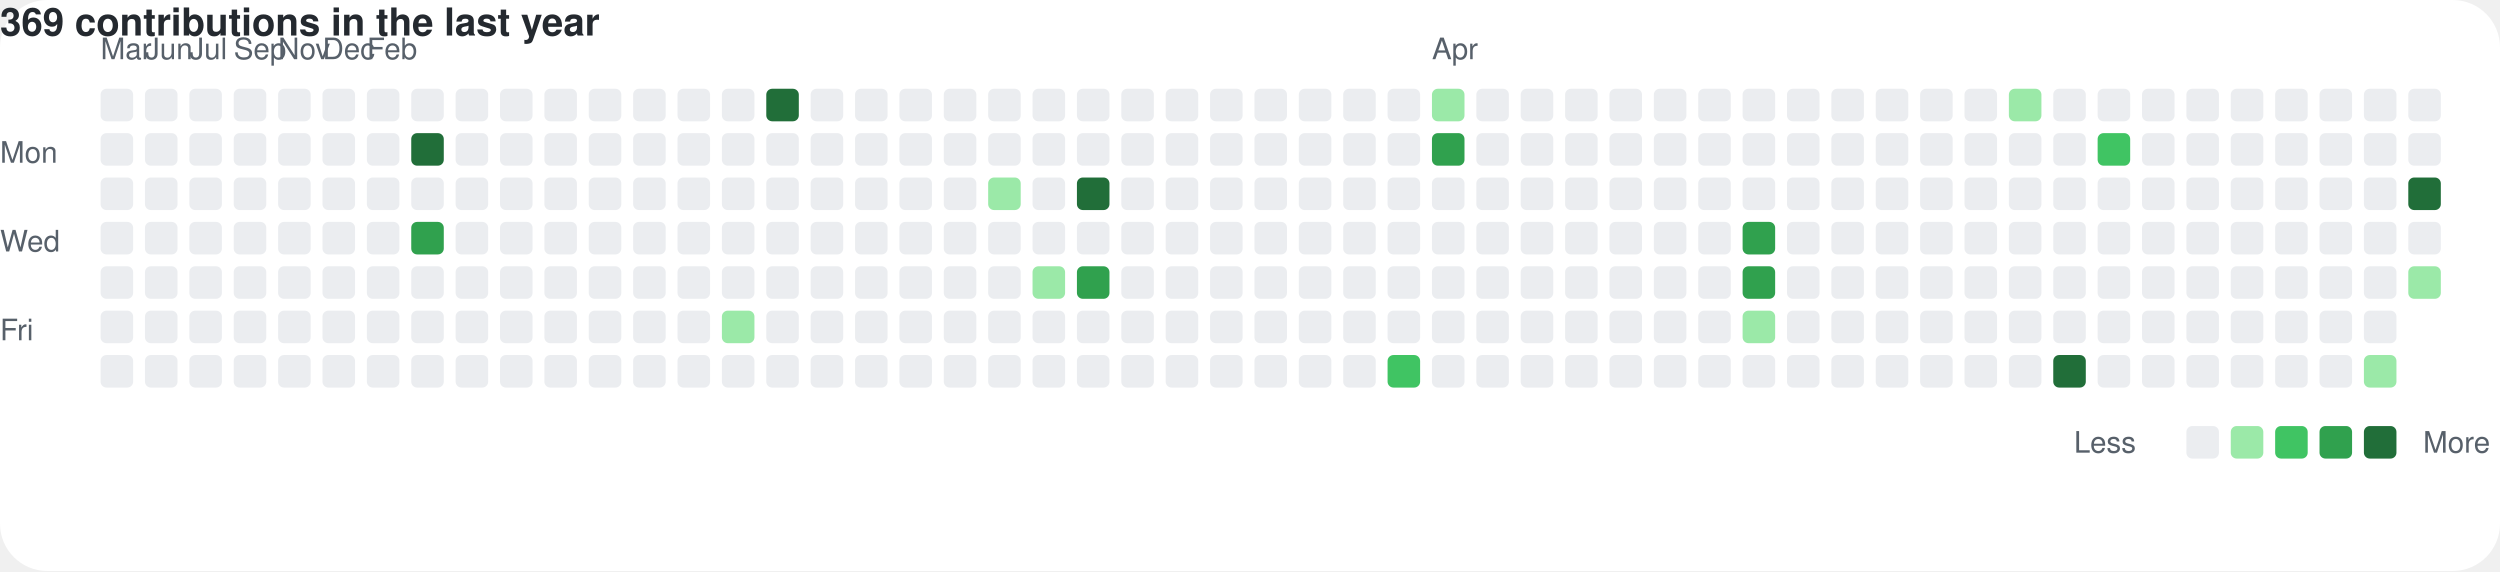
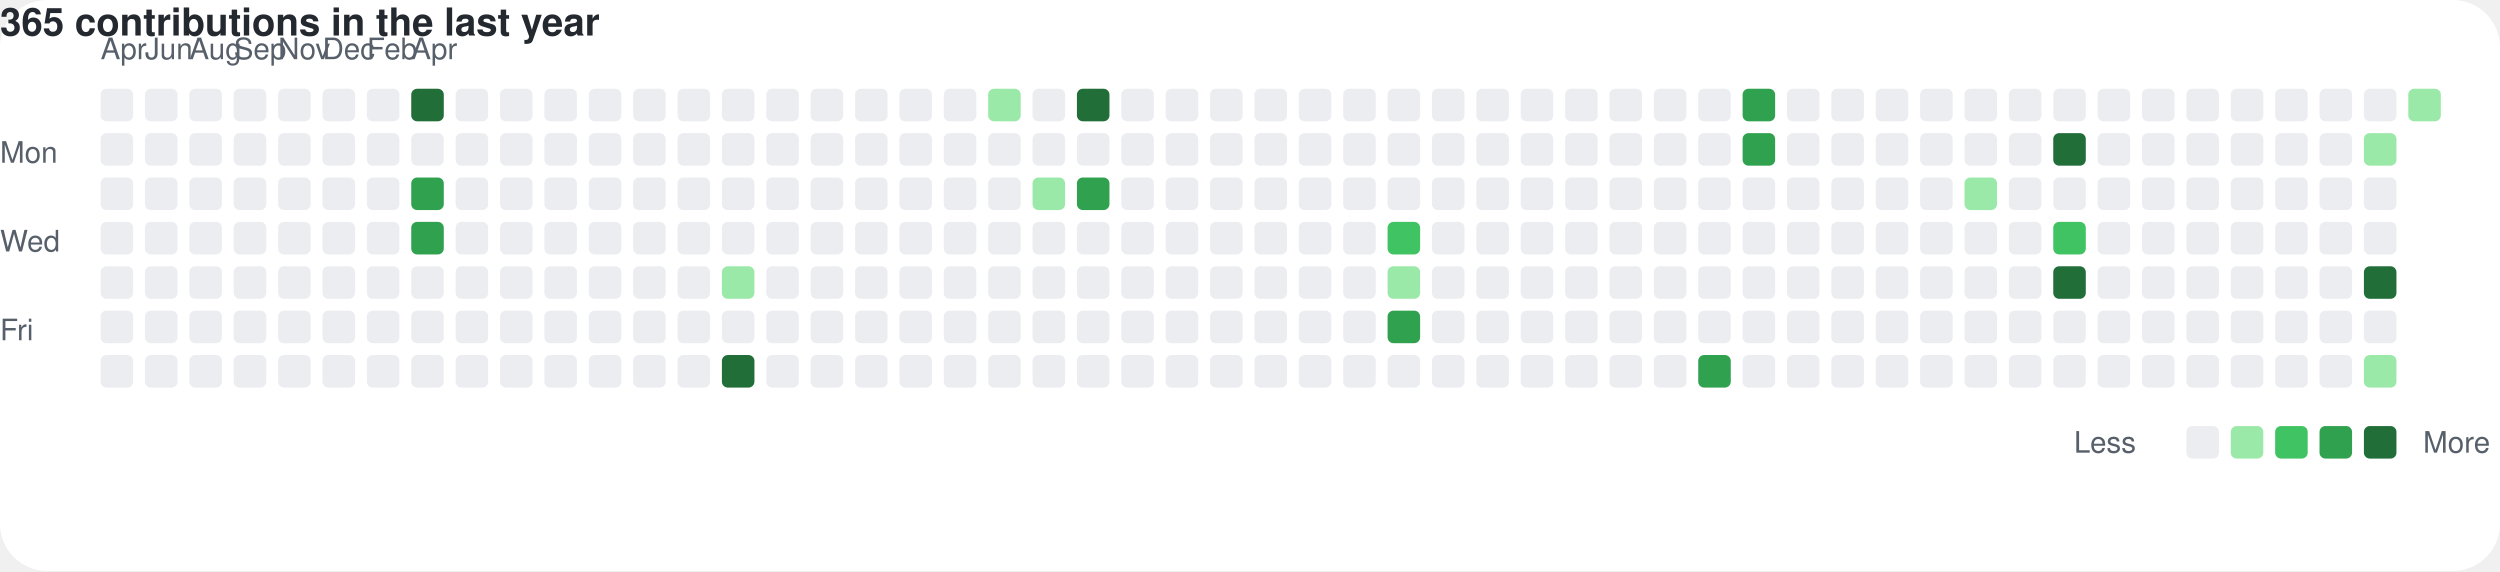
<svg xmlns="http://www.w3.org/2000/svg" width="845" height="193" viewBox="0 0 845 193" role="img" aria-label="TobeMagic GitHub contributions heatmap">
  <rect width="845" height="193" rx="16" fill="#ffffff" />
-   <text x="0" y="12" fill="#24292f" font-size="13" font-weight="600" font-family="system-ui, -apple-system, BlinkMacSystemFont, Segoe UI, Helvetica, Arial, sans-serif">369 contributions in the last year</text>
-   <text x="34" y="20" fill="#57606a" font-size="10" font-family="system-ui, -apple-system, BlinkMacSystemFont, Segoe UI, Helvetica, Arial, sans-serif">Mar</text>
+   <text x="0" y="12" fill="#24292f" font-size="13" font-weight="600" font-family="system-ui, -apple-system, BlinkMacSystemFont, Segoe UI, Helvetica, Arial, sans-serif">365 contributions in the last year</text>
+   <text x="34" y="20" fill="#57606a" font-size="10" font-family="system-ui, -apple-system, BlinkMacSystemFont, Segoe UI, Helvetica, Arial, sans-serif">Apr</text>
  <text x="49" y="20" fill="#57606a" font-size="10" font-family="system-ui, -apple-system, BlinkMacSystemFont, Segoe UI, Helvetica, Arial, sans-serif">Jun</text>
-   <text x="64" y="20" fill="#57606a" font-size="10" font-family="system-ui, -apple-system, BlinkMacSystemFont, Segoe UI, Helvetica, Arial, sans-serif">Jul</text>
+   <text x="64" y="20" fill="#57606a" font-size="10" font-family="system-ui, -apple-system, BlinkMacSystemFont, Segoe UI, Helvetica, Arial, sans-serif">Aug</text>
  <text x="79" y="20" fill="#57606a" font-size="10" font-family="system-ui, -apple-system, BlinkMacSystemFont, Segoe UI, Helvetica, Arial, sans-serif">Sep</text>
  <text x="94" y="20" fill="#57606a" font-size="10" font-family="system-ui, -apple-system, BlinkMacSystemFont, Segoe UI, Helvetica, Arial, sans-serif">Nov</text>
  <text x="109" y="20" fill="#57606a" font-size="10" font-family="system-ui, -apple-system, BlinkMacSystemFont, Segoe UI, Helvetica, Arial, sans-serif">Dec</text>
  <text x="124" y="20" fill="#57606a" font-size="10" font-family="system-ui, -apple-system, BlinkMacSystemFont, Segoe UI, Helvetica, Arial, sans-serif">Feb</text>
-   <text x="484" y="20" fill="#57606a" font-size="10" font-family="system-ui, -apple-system, BlinkMacSystemFont, Segoe UI, Helvetica, Arial, sans-serif">Apr</text>
+   <text x="139" y="20" fill="#57606a" font-size="10" font-family="system-ui, -apple-system, BlinkMacSystemFont, Segoe UI, Helvetica, Arial, sans-serif">Apr</text>
  <text x="0" y="55" fill="#57606a" font-size="10" font-family="system-ui, -apple-system, BlinkMacSystemFont, Segoe UI, Helvetica, Arial, sans-serif">Mon</text>
  <text x="0" y="85" fill="#57606a" font-size="10" font-family="system-ui, -apple-system, BlinkMacSystemFont, Segoe UI, Helvetica, Arial, sans-serif">Wed</text>
  <text x="0" y="115" fill="#57606a" font-size="10" font-family="system-ui, -apple-system, BlinkMacSystemFont, Segoe UI, Helvetica, Arial, sans-serif">Fri</text>
  <rect x="34" y="30" width="11" height="11" rx="2" fill="#ebedf0">
  </rect>
  <rect x="34" y="45" width="11" height="11" rx="2" fill="#ebedf0">
  </rect>
  <rect x="34" y="60" width="11" height="11" rx="2" fill="#ebedf0">
  </rect>
  <rect x="34" y="75" width="11" height="11" rx="2" fill="#ebedf0">
  </rect>
  <rect x="34" y="90" width="11" height="11" rx="2" fill="#ebedf0">
  </rect>
  <rect x="34" y="105" width="11" height="11" rx="2" fill="#ebedf0">
  </rect>
  <rect x="34" y="120" width="11" height="11" rx="2" fill="#ebedf0">
  </rect>
  <rect x="49" y="30" width="11" height="11" rx="2" fill="#ebedf0">
  </rect>
  <rect x="49" y="45" width="11" height="11" rx="2" fill="#ebedf0">
  </rect>
  <rect x="49" y="60" width="11" height="11" rx="2" fill="#ebedf0">
  </rect>
  <rect x="49" y="75" width="11" height="11" rx="2" fill="#ebedf0">
  </rect>
  <rect x="49" y="90" width="11" height="11" rx="2" fill="#ebedf0">
  </rect>
  <rect x="49" y="105" width="11" height="11" rx="2" fill="#ebedf0">
  </rect>
  <rect x="49" y="120" width="11" height="11" rx="2" fill="#ebedf0">
  </rect>
  <rect x="64" y="30" width="11" height="11" rx="2" fill="#ebedf0">
  </rect>
  <rect x="64" y="45" width="11" height="11" rx="2" fill="#ebedf0">
  </rect>
  <rect x="64" y="60" width="11" height="11" rx="2" fill="#ebedf0">
  </rect>
  <rect x="64" y="75" width="11" height="11" rx="2" fill="#ebedf0">
  </rect>
  <rect x="64" y="90" width="11" height="11" rx="2" fill="#ebedf0">
  </rect>
  <rect x="64" y="105" width="11" height="11" rx="2" fill="#ebedf0">
  </rect>
  <rect x="64" y="120" width="11" height="11" rx="2" fill="#ebedf0">
  </rect>
  <rect x="79" y="30" width="11" height="11" rx="2" fill="#ebedf0">
  </rect>
  <rect x="79" y="45" width="11" height="11" rx="2" fill="#ebedf0">
  </rect>
  <rect x="79" y="60" width="11" height="11" rx="2" fill="#ebedf0">
  </rect>
  <rect x="79" y="75" width="11" height="11" rx="2" fill="#ebedf0">
  </rect>
  <rect x="79" y="90" width="11" height="11" rx="2" fill="#ebedf0">
  </rect>
  <rect x="79" y="105" width="11" height="11" rx="2" fill="#ebedf0">
  </rect>
  <rect x="79" y="120" width="11" height="11" rx="2" fill="#ebedf0">
  </rect>
  <rect x="94" y="30" width="11" height="11" rx="2" fill="#ebedf0">
  </rect>
  <rect x="94" y="45" width="11" height="11" rx="2" fill="#ebedf0">
  </rect>
  <rect x="94" y="60" width="11" height="11" rx="2" fill="#ebedf0">
  </rect>
  <rect x="94" y="75" width="11" height="11" rx="2" fill="#ebedf0">
  </rect>
  <rect x="94" y="90" width="11" height="11" rx="2" fill="#ebedf0">
  </rect>
  <rect x="94" y="105" width="11" height="11" rx="2" fill="#ebedf0">
  </rect>
  <rect x="94" y="120" width="11" height="11" rx="2" fill="#ebedf0">
  </rect>
  <rect x="109" y="30" width="11" height="11" rx="2" fill="#ebedf0">
  </rect>
  <rect x="109" y="45" width="11" height="11" rx="2" fill="#ebedf0">
  </rect>
  <rect x="109" y="60" width="11" height="11" rx="2" fill="#ebedf0">
  </rect>
  <rect x="109" y="75" width="11" height="11" rx="2" fill="#ebedf0">
  </rect>
  <rect x="109" y="90" width="11" height="11" rx="2" fill="#ebedf0">
  </rect>
  <rect x="109" y="105" width="11" height="11" rx="2" fill="#ebedf0">
  </rect>
  <rect x="109" y="120" width="11" height="11" rx="2" fill="#ebedf0">
  </rect>
  <rect x="124" y="30" width="11" height="11" rx="2" fill="#ebedf0">
  </rect>
  <rect x="124" y="45" width="11" height="11" rx="2" fill="#ebedf0">
  </rect>
  <rect x="124" y="60" width="11" height="11" rx="2" fill="#ebedf0">
  </rect>
  <rect x="124" y="75" width="11" height="11" rx="2" fill="#ebedf0">
  </rect>
  <rect x="124" y="90" width="11" height="11" rx="2" fill="#ebedf0">
  </rect>
  <rect x="124" y="105" width="11" height="11" rx="2" fill="#ebedf0">
  </rect>
  <rect x="124" y="120" width="11" height="11" rx="2" fill="#ebedf0">
  </rect>
-   <rect x="139" y="30" width="11" height="11" rx="2" fill="#ebedf0">
-   </rect>
-   <rect x="139" y="45" width="11" height="11" rx="2" fill="#216e39">
-   </rect>
-   <rect x="139" y="60" width="11" height="11" rx="2" fill="#ebedf0">
+   <rect x="139" y="30" width="11" height="11" rx="2" fill="#216e39">
+   </rect>
+   <rect x="139" y="45" width="11" height="11" rx="2" fill="#ebedf0">
+   </rect>
+   <rect x="139" y="60" width="11" height="11" rx="2" fill="#30a14e">
  </rect>
  <rect x="139" y="75" width="11" height="11" rx="2" fill="#30a14e">
  </rect>
  <rect x="139" y="90" width="11" height="11" rx="2" fill="#ebedf0">
  </rect>
  <rect x="139" y="105" width="11" height="11" rx="2" fill="#ebedf0">
  </rect>
  <rect x="139" y="120" width="11" height="11" rx="2" fill="#ebedf0">
  </rect>
  <rect x="154" y="30" width="11" height="11" rx="2" fill="#ebedf0">
  </rect>
  <rect x="154" y="45" width="11" height="11" rx="2" fill="#ebedf0">
  </rect>
  <rect x="154" y="60" width="11" height="11" rx="2" fill="#ebedf0">
  </rect>
  <rect x="154" y="75" width="11" height="11" rx="2" fill="#ebedf0">
  </rect>
  <rect x="154" y="90" width="11" height="11" rx="2" fill="#ebedf0">
  </rect>
  <rect x="154" y="105" width="11" height="11" rx="2" fill="#ebedf0">
  </rect>
  <rect x="154" y="120" width="11" height="11" rx="2" fill="#ebedf0">
  </rect>
  <rect x="169" y="30" width="11" height="11" rx="2" fill="#ebedf0">
  </rect>
  <rect x="169" y="45" width="11" height="11" rx="2" fill="#ebedf0">
  </rect>
  <rect x="169" y="60" width="11" height="11" rx="2" fill="#ebedf0">
  </rect>
  <rect x="169" y="75" width="11" height="11" rx="2" fill="#ebedf0">
  </rect>
  <rect x="169" y="90" width="11" height="11" rx="2" fill="#ebedf0">
  </rect>
  <rect x="169" y="105" width="11" height="11" rx="2" fill="#ebedf0">
  </rect>
  <rect x="169" y="120" width="11" height="11" rx="2" fill="#ebedf0">
  </rect>
  <rect x="184" y="30" width="11" height="11" rx="2" fill="#ebedf0">
  </rect>
  <rect x="184" y="45" width="11" height="11" rx="2" fill="#ebedf0">
  </rect>
  <rect x="184" y="60" width="11" height="11" rx="2" fill="#ebedf0">
  </rect>
  <rect x="184" y="75" width="11" height="11" rx="2" fill="#ebedf0">
  </rect>
  <rect x="184" y="90" width="11" height="11" rx="2" fill="#ebedf0">
  </rect>
  <rect x="184" y="105" width="11" height="11" rx="2" fill="#ebedf0">
  </rect>
  <rect x="184" y="120" width="11" height="11" rx="2" fill="#ebedf0">
  </rect>
  <rect x="199" y="30" width="11" height="11" rx="2" fill="#ebedf0">
  </rect>
  <rect x="199" y="45" width="11" height="11" rx="2" fill="#ebedf0">
  </rect>
  <rect x="199" y="60" width="11" height="11" rx="2" fill="#ebedf0">
  </rect>
  <rect x="199" y="75" width="11" height="11" rx="2" fill="#ebedf0">
  </rect>
  <rect x="199" y="90" width="11" height="11" rx="2" fill="#ebedf0">
  </rect>
  <rect x="199" y="105" width="11" height="11" rx="2" fill="#ebedf0">
  </rect>
  <rect x="199" y="120" width="11" height="11" rx="2" fill="#ebedf0">
  </rect>
  <rect x="214" y="30" width="11" height="11" rx="2" fill="#ebedf0">
  </rect>
  <rect x="214" y="45" width="11" height="11" rx="2" fill="#ebedf0">
  </rect>
  <rect x="214" y="60" width="11" height="11" rx="2" fill="#ebedf0">
  </rect>
  <rect x="214" y="75" width="11" height="11" rx="2" fill="#ebedf0">
  </rect>
  <rect x="214" y="90" width="11" height="11" rx="2" fill="#ebedf0">
  </rect>
  <rect x="214" y="105" width="11" height="11" rx="2" fill="#ebedf0">
  </rect>
  <rect x="214" y="120" width="11" height="11" rx="2" fill="#ebedf0">
  </rect>
  <rect x="229" y="30" width="11" height="11" rx="2" fill="#ebedf0">
  </rect>
  <rect x="229" y="45" width="11" height="11" rx="2" fill="#ebedf0">
  </rect>
  <rect x="229" y="60" width="11" height="11" rx="2" fill="#ebedf0">
  </rect>
  <rect x="229" y="75" width="11" height="11" rx="2" fill="#ebedf0">
  </rect>
  <rect x="229" y="90" width="11" height="11" rx="2" fill="#ebedf0">
  </rect>
  <rect x="229" y="105" width="11" height="11" rx="2" fill="#ebedf0">
  </rect>
  <rect x="229" y="120" width="11" height="11" rx="2" fill="#ebedf0">
  </rect>
  <rect x="244" y="30" width="11" height="11" rx="2" fill="#ebedf0">
  </rect>
  <rect x="244" y="45" width="11" height="11" rx="2" fill="#ebedf0">
  </rect>
  <rect x="244" y="60" width="11" height="11" rx="2" fill="#ebedf0">
  </rect>
  <rect x="244" y="75" width="11" height="11" rx="2" fill="#ebedf0">
  </rect>
-   <rect x="244" y="90" width="11" height="11" rx="2" fill="#ebedf0">
-   </rect>
-   <rect x="244" y="105" width="11" height="11" rx="2" fill="#9be9a8">
-   </rect>
-   <rect x="244" y="120" width="11" height="11" rx="2" fill="#ebedf0">
-   </rect>
-   <rect x="259" y="30" width="11" height="11" rx="2" fill="#216e39">
+   <rect x="244" y="90" width="11" height="11" rx="2" fill="#9be9a8">
+   </rect>
+   <rect x="244" y="105" width="11" height="11" rx="2" fill="#ebedf0">
+   </rect>
+   <rect x="244" y="120" width="11" height="11" rx="2" fill="#216e39">
+   </rect>
+   <rect x="259" y="30" width="11" height="11" rx="2" fill="#ebedf0">
  </rect>
  <rect x="259" y="45" width="11" height="11" rx="2" fill="#ebedf0">
  </rect>
  <rect x="259" y="60" width="11" height="11" rx="2" fill="#ebedf0">
  </rect>
  <rect x="259" y="75" width="11" height="11" rx="2" fill="#ebedf0">
  </rect>
  <rect x="259" y="90" width="11" height="11" rx="2" fill="#ebedf0">
  </rect>
  <rect x="259" y="105" width="11" height="11" rx="2" fill="#ebedf0">
  </rect>
  <rect x="259" y="120" width="11" height="11" rx="2" fill="#ebedf0">
  </rect>
  <rect x="274" y="30" width="11" height="11" rx="2" fill="#ebedf0">
  </rect>
  <rect x="274" y="45" width="11" height="11" rx="2" fill="#ebedf0">
  </rect>
  <rect x="274" y="60" width="11" height="11" rx="2" fill="#ebedf0">
  </rect>
  <rect x="274" y="75" width="11" height="11" rx="2" fill="#ebedf0">
  </rect>
  <rect x="274" y="90" width="11" height="11" rx="2" fill="#ebedf0">
  </rect>
  <rect x="274" y="105" width="11" height="11" rx="2" fill="#ebedf0">
  </rect>
  <rect x="274" y="120" width="11" height="11" rx="2" fill="#ebedf0">
  </rect>
  <rect x="289" y="30" width="11" height="11" rx="2" fill="#ebedf0">
  </rect>
  <rect x="289" y="45" width="11" height="11" rx="2" fill="#ebedf0">
  </rect>
  <rect x="289" y="60" width="11" height="11" rx="2" fill="#ebedf0">
  </rect>
  <rect x="289" y="75" width="11" height="11" rx="2" fill="#ebedf0">
  </rect>
  <rect x="289" y="90" width="11" height="11" rx="2" fill="#ebedf0">
  </rect>
  <rect x="289" y="105" width="11" height="11" rx="2" fill="#ebedf0">
  </rect>
  <rect x="289" y="120" width="11" height="11" rx="2" fill="#ebedf0">
  </rect>
  <rect x="304" y="30" width="11" height="11" rx="2" fill="#ebedf0">
  </rect>
  <rect x="304" y="45" width="11" height="11" rx="2" fill="#ebedf0">
  </rect>
  <rect x="304" y="60" width="11" height="11" rx="2" fill="#ebedf0">
  </rect>
  <rect x="304" y="75" width="11" height="11" rx="2" fill="#ebedf0">
  </rect>
  <rect x="304" y="90" width="11" height="11" rx="2" fill="#ebedf0">
  </rect>
  <rect x="304" y="105" width="11" height="11" rx="2" fill="#ebedf0">
  </rect>
  <rect x="304" y="120" width="11" height="11" rx="2" fill="#ebedf0">
  </rect>
  <rect x="319" y="30" width="11" height="11" rx="2" fill="#ebedf0">
  </rect>
  <rect x="319" y="45" width="11" height="11" rx="2" fill="#ebedf0">
  </rect>
  <rect x="319" y="60" width="11" height="11" rx="2" fill="#ebedf0">
  </rect>
  <rect x="319" y="75" width="11" height="11" rx="2" fill="#ebedf0">
  </rect>
  <rect x="319" y="90" width="11" height="11" rx="2" fill="#ebedf0">
  </rect>
  <rect x="319" y="105" width="11" height="11" rx="2" fill="#ebedf0">
  </rect>
  <rect x="319" y="120" width="11" height="11" rx="2" fill="#ebedf0">
  </rect>
-   <rect x="334" y="30" width="11" height="11" rx="2" fill="#ebedf0">
+   <rect x="334" y="30" width="11" height="11" rx="2" fill="#9be9a8">
  </rect>
  <rect x="334" y="45" width="11" height="11" rx="2" fill="#ebedf0">
  </rect>
-   <rect x="334" y="60" width="11" height="11" rx="2" fill="#9be9a8">
+   <rect x="334" y="60" width="11" height="11" rx="2" fill="#ebedf0">
  </rect>
  <rect x="334" y="75" width="11" height="11" rx="2" fill="#ebedf0">
  </rect>
  <rect x="334" y="90" width="11" height="11" rx="2" fill="#ebedf0">
  </rect>
  <rect x="334" y="105" width="11" height="11" rx="2" fill="#ebedf0">
  </rect>
  <rect x="334" y="120" width="11" height="11" rx="2" fill="#ebedf0">
  </rect>
  <rect x="349" y="30" width="11" height="11" rx="2" fill="#ebedf0">
  </rect>
  <rect x="349" y="45" width="11" height="11" rx="2" fill="#ebedf0">
  </rect>
-   <rect x="349" y="60" width="11" height="11" rx="2" fill="#ebedf0">
+   <rect x="349" y="60" width="11" height="11" rx="2" fill="#9be9a8">
  </rect>
  <rect x="349" y="75" width="11" height="11" rx="2" fill="#ebedf0">
  </rect>
-   <rect x="349" y="90" width="11" height="11" rx="2" fill="#9be9a8">
+   <rect x="349" y="90" width="11" height="11" rx="2" fill="#ebedf0">
  </rect>
  <rect x="349" y="105" width="11" height="11" rx="2" fill="#ebedf0">
  </rect>
  <rect x="349" y="120" width="11" height="11" rx="2" fill="#ebedf0">
  </rect>
-   <rect x="364" y="30" width="11" height="11" rx="2" fill="#ebedf0">
+   <rect x="364" y="30" width="11" height="11" rx="2" fill="#216e39">
  </rect>
  <rect x="364" y="45" width="11" height="11" rx="2" fill="#ebedf0">
  </rect>
-   <rect x="364" y="60" width="11" height="11" rx="2" fill="#216e39">
+   <rect x="364" y="60" width="11" height="11" rx="2" fill="#30a14e">
  </rect>
  <rect x="364" y="75" width="11" height="11" rx="2" fill="#ebedf0">
  </rect>
-   <rect x="364" y="90" width="11" height="11" rx="2" fill="#30a14e">
+   <rect x="364" y="90" width="11" height="11" rx="2" fill="#ebedf0">
  </rect>
  <rect x="364" y="105" width="11" height="11" rx="2" fill="#ebedf0">
  </rect>
  <rect x="364" y="120" width="11" height="11" rx="2" fill="#ebedf0">
  </rect>
  <rect x="379" y="30" width="11" height="11" rx="2" fill="#ebedf0">
  </rect>
  <rect x="379" y="45" width="11" height="11" rx="2" fill="#ebedf0">
  </rect>
  <rect x="379" y="60" width="11" height="11" rx="2" fill="#ebedf0">
  </rect>
  <rect x="379" y="75" width="11" height="11" rx="2" fill="#ebedf0">
  </rect>
  <rect x="379" y="90" width="11" height="11" rx="2" fill="#ebedf0">
  </rect>
  <rect x="379" y="105" width="11" height="11" rx="2" fill="#ebedf0">
  </rect>
  <rect x="379" y="120" width="11" height="11" rx="2" fill="#ebedf0">
  </rect>
  <rect x="394" y="30" width="11" height="11" rx="2" fill="#ebedf0">
  </rect>
  <rect x="394" y="45" width="11" height="11" rx="2" fill="#ebedf0">
  </rect>
  <rect x="394" y="60" width="11" height="11" rx="2" fill="#ebedf0">
  </rect>
  <rect x="394" y="75" width="11" height="11" rx="2" fill="#ebedf0">
  </rect>
  <rect x="394" y="90" width="11" height="11" rx="2" fill="#ebedf0">
  </rect>
  <rect x="394" y="105" width="11" height="11" rx="2" fill="#ebedf0">
  </rect>
  <rect x="394" y="120" width="11" height="11" rx="2" fill="#ebedf0">
  </rect>
  <rect x="409" y="30" width="11" height="11" rx="2" fill="#ebedf0">
  </rect>
  <rect x="409" y="45" width="11" height="11" rx="2" fill="#ebedf0">
  </rect>
  <rect x="409" y="60" width="11" height="11" rx="2" fill="#ebedf0">
  </rect>
  <rect x="409" y="75" width="11" height="11" rx="2" fill="#ebedf0">
  </rect>
  <rect x="409" y="90" width="11" height="11" rx="2" fill="#ebedf0">
  </rect>
  <rect x="409" y="105" width="11" height="11" rx="2" fill="#ebedf0">
  </rect>
  <rect x="409" y="120" width="11" height="11" rx="2" fill="#ebedf0">
  </rect>
  <rect x="424" y="30" width="11" height="11" rx="2" fill="#ebedf0">
  </rect>
  <rect x="424" y="45" width="11" height="11" rx="2" fill="#ebedf0">
  </rect>
  <rect x="424" y="60" width="11" height="11" rx="2" fill="#ebedf0">
  </rect>
  <rect x="424" y="75" width="11" height="11" rx="2" fill="#ebedf0">
  </rect>
  <rect x="424" y="90" width="11" height="11" rx="2" fill="#ebedf0">
  </rect>
  <rect x="424" y="105" width="11" height="11" rx="2" fill="#ebedf0">
  </rect>
  <rect x="424" y="120" width="11" height="11" rx="2" fill="#ebedf0">
  </rect>
  <rect x="439" y="30" width="11" height="11" rx="2" fill="#ebedf0">
  </rect>
  <rect x="439" y="45" width="11" height="11" rx="2" fill="#ebedf0">
  </rect>
  <rect x="439" y="60" width="11" height="11" rx="2" fill="#ebedf0">
  </rect>
  <rect x="439" y="75" width="11" height="11" rx="2" fill="#ebedf0">
  </rect>
  <rect x="439" y="90" width="11" height="11" rx="2" fill="#ebedf0">
  </rect>
  <rect x="439" y="105" width="11" height="11" rx="2" fill="#ebedf0">
  </rect>
  <rect x="439" y="120" width="11" height="11" rx="2" fill="#ebedf0">
  </rect>
  <rect x="454" y="30" width="11" height="11" rx="2" fill="#ebedf0">
  </rect>
  <rect x="454" y="45" width="11" height="11" rx="2" fill="#ebedf0">
  </rect>
  <rect x="454" y="60" width="11" height="11" rx="2" fill="#ebedf0">
  </rect>
  <rect x="454" y="75" width="11" height="11" rx="2" fill="#ebedf0">
  </rect>
  <rect x="454" y="90" width="11" height="11" rx="2" fill="#ebedf0">
  </rect>
  <rect x="454" y="105" width="11" height="11" rx="2" fill="#ebedf0">
  </rect>
  <rect x="454" y="120" width="11" height="11" rx="2" fill="#ebedf0">
  </rect>
  <rect x="469" y="30" width="11" height="11" rx="2" fill="#ebedf0">
  </rect>
  <rect x="469" y="45" width="11" height="11" rx="2" fill="#ebedf0">
  </rect>
  <rect x="469" y="60" width="11" height="11" rx="2" fill="#ebedf0">
  </rect>
-   <rect x="469" y="75" width="11" height="11" rx="2" fill="#ebedf0">
-   </rect>
-   <rect x="469" y="90" width="11" height="11" rx="2" fill="#ebedf0">
-   </rect>
-   <rect x="469" y="105" width="11" height="11" rx="2" fill="#ebedf0">
-   </rect>
-   <rect x="469" y="120" width="11" height="11" rx="2" fill="#40c463">
-   </rect>
-   <rect x="484" y="30" width="11" height="11" rx="2" fill="#9be9a8">
-   </rect>
-   <rect x="484" y="45" width="11" height="11" rx="2" fill="#30a14e">
+   <rect x="469" y="75" width="11" height="11" rx="2" fill="#40c463">
+   </rect>
+   <rect x="469" y="90" width="11" height="11" rx="2" fill="#9be9a8">
+   </rect>
+   <rect x="469" y="105" width="11" height="11" rx="2" fill="#30a14e">
+   </rect>
+   <rect x="469" y="120" width="11" height="11" rx="2" fill="#ebedf0">
+   </rect>
+   <rect x="484" y="30" width="11" height="11" rx="2" fill="#ebedf0">
+   </rect>
+   <rect x="484" y="45" width="11" height="11" rx="2" fill="#ebedf0">
  </rect>
  <rect x="484" y="60" width="11" height="11" rx="2" fill="#ebedf0">
  </rect>
  <rect x="484" y="75" width="11" height="11" rx="2" fill="#ebedf0">
  </rect>
  <rect x="484" y="90" width="11" height="11" rx="2" fill="#ebedf0">
  </rect>
  <rect x="484" y="105" width="11" height="11" rx="2" fill="#ebedf0">
  </rect>
  <rect x="484" y="120" width="11" height="11" rx="2" fill="#ebedf0">
  </rect>
  <rect x="499" y="30" width="11" height="11" rx="2" fill="#ebedf0">
  </rect>
  <rect x="499" y="45" width="11" height="11" rx="2" fill="#ebedf0">
  </rect>
  <rect x="499" y="60" width="11" height="11" rx="2" fill="#ebedf0">
  </rect>
  <rect x="499" y="75" width="11" height="11" rx="2" fill="#ebedf0">
  </rect>
  <rect x="499" y="90" width="11" height="11" rx="2" fill="#ebedf0">
  </rect>
  <rect x="499" y="105" width="11" height="11" rx="2" fill="#ebedf0">
  </rect>
  <rect x="499" y="120" width="11" height="11" rx="2" fill="#ebedf0">
  </rect>
  <rect x="514" y="30" width="11" height="11" rx="2" fill="#ebedf0">
  </rect>
  <rect x="514" y="45" width="11" height="11" rx="2" fill="#ebedf0">
  </rect>
  <rect x="514" y="60" width="11" height="11" rx="2" fill="#ebedf0">
  </rect>
  <rect x="514" y="75" width="11" height="11" rx="2" fill="#ebedf0">
  </rect>
  <rect x="514" y="90" width="11" height="11" rx="2" fill="#ebedf0">
  </rect>
  <rect x="514" y="105" width="11" height="11" rx="2" fill="#ebedf0">
  </rect>
  <rect x="514" y="120" width="11" height="11" rx="2" fill="#ebedf0">
  </rect>
  <rect x="529" y="30" width="11" height="11" rx="2" fill="#ebedf0">
  </rect>
  <rect x="529" y="45" width="11" height="11" rx="2" fill="#ebedf0">
  </rect>
  <rect x="529" y="60" width="11" height="11" rx="2" fill="#ebedf0">
  </rect>
  <rect x="529" y="75" width="11" height="11" rx="2" fill="#ebedf0">
  </rect>
  <rect x="529" y="90" width="11" height="11" rx="2" fill="#ebedf0">
  </rect>
  <rect x="529" y="105" width="11" height="11" rx="2" fill="#ebedf0">
  </rect>
  <rect x="529" y="120" width="11" height="11" rx="2" fill="#ebedf0">
  </rect>
  <rect x="544" y="30" width="11" height="11" rx="2" fill="#ebedf0">
  </rect>
  <rect x="544" y="45" width="11" height="11" rx="2" fill="#ebedf0">
  </rect>
  <rect x="544" y="60" width="11" height="11" rx="2" fill="#ebedf0">
  </rect>
  <rect x="544" y="75" width="11" height="11" rx="2" fill="#ebedf0">
  </rect>
  <rect x="544" y="90" width="11" height="11" rx="2" fill="#ebedf0">
  </rect>
  <rect x="544" y="105" width="11" height="11" rx="2" fill="#ebedf0">
  </rect>
  <rect x="544" y="120" width="11" height="11" rx="2" fill="#ebedf0">
  </rect>
  <rect x="559" y="30" width="11" height="11" rx="2" fill="#ebedf0">
  </rect>
  <rect x="559" y="45" width="11" height="11" rx="2" fill="#ebedf0">
  </rect>
  <rect x="559" y="60" width="11" height="11" rx="2" fill="#ebedf0">
  </rect>
  <rect x="559" y="75" width="11" height="11" rx="2" fill="#ebedf0">
  </rect>
  <rect x="559" y="90" width="11" height="11" rx="2" fill="#ebedf0">
  </rect>
  <rect x="559" y="105" width="11" height="11" rx="2" fill="#ebedf0">
  </rect>
  <rect x="559" y="120" width="11" height="11" rx="2" fill="#ebedf0">
  </rect>
  <rect x="574" y="30" width="11" height="11" rx="2" fill="#ebedf0">
  </rect>
  <rect x="574" y="45" width="11" height="11" rx="2" fill="#ebedf0">
  </rect>
  <rect x="574" y="60" width="11" height="11" rx="2" fill="#ebedf0">
  </rect>
  <rect x="574" y="75" width="11" height="11" rx="2" fill="#ebedf0">
  </rect>
  <rect x="574" y="90" width="11" height="11" rx="2" fill="#ebedf0">
  </rect>
  <rect x="574" y="105" width="11" height="11" rx="2" fill="#ebedf0">
  </rect>
-   <rect x="574" y="120" width="11" height="11" rx="2" fill="#ebedf0">
-   </rect>
-   <rect x="589" y="30" width="11" height="11" rx="2" fill="#ebedf0">
-   </rect>
-   <rect x="589" y="45" width="11" height="11" rx="2" fill="#ebedf0">
+   <rect x="574" y="120" width="11" height="11" rx="2" fill="#30a14e">
+   </rect>
+   <rect x="589" y="30" width="11" height="11" rx="2" fill="#30a14e">
+   </rect>
+   <rect x="589" y="45" width="11" height="11" rx="2" fill="#30a14e">
  </rect>
  <rect x="589" y="60" width="11" height="11" rx="2" fill="#ebedf0">
  </rect>
-   <rect x="589" y="75" width="11" height="11" rx="2" fill="#30a14e">
-   </rect>
-   <rect x="589" y="90" width="11" height="11" rx="2" fill="#30a14e">
-   </rect>
-   <rect x="589" y="105" width="11" height="11" rx="2" fill="#9be9a8">
+   <rect x="589" y="75" width="11" height="11" rx="2" fill="#ebedf0">
+   </rect>
+   <rect x="589" y="90" width="11" height="11" rx="2" fill="#ebedf0">
+   </rect>
+   <rect x="589" y="105" width="11" height="11" rx="2" fill="#ebedf0">
  </rect>
  <rect x="589" y="120" width="11" height="11" rx="2" fill="#ebedf0">
  </rect>
  <rect x="604" y="30" width="11" height="11" rx="2" fill="#ebedf0">
  </rect>
  <rect x="604" y="45" width="11" height="11" rx="2" fill="#ebedf0">
  </rect>
  <rect x="604" y="60" width="11" height="11" rx="2" fill="#ebedf0">
  </rect>
  <rect x="604" y="75" width="11" height="11" rx="2" fill="#ebedf0">
  </rect>
  <rect x="604" y="90" width="11" height="11" rx="2" fill="#ebedf0">
  </rect>
  <rect x="604" y="105" width="11" height="11" rx="2" fill="#ebedf0">
  </rect>
  <rect x="604" y="120" width="11" height="11" rx="2" fill="#ebedf0">
  </rect>
  <rect x="619" y="30" width="11" height="11" rx="2" fill="#ebedf0">
  </rect>
  <rect x="619" y="45" width="11" height="11" rx="2" fill="#ebedf0">
  </rect>
  <rect x="619" y="60" width="11" height="11" rx="2" fill="#ebedf0">
  </rect>
  <rect x="619" y="75" width="11" height="11" rx="2" fill="#ebedf0">
  </rect>
  <rect x="619" y="90" width="11" height="11" rx="2" fill="#ebedf0">
  </rect>
  <rect x="619" y="105" width="11" height="11" rx="2" fill="#ebedf0">
  </rect>
  <rect x="619" y="120" width="11" height="11" rx="2" fill="#ebedf0">
  </rect>
  <rect x="634" y="30" width="11" height="11" rx="2" fill="#ebedf0">
  </rect>
  <rect x="634" y="45" width="11" height="11" rx="2" fill="#ebedf0">
  </rect>
  <rect x="634" y="60" width="11" height="11" rx="2" fill="#ebedf0">
  </rect>
  <rect x="634" y="75" width="11" height="11" rx="2" fill="#ebedf0">
  </rect>
  <rect x="634" y="90" width="11" height="11" rx="2" fill="#ebedf0">
  </rect>
  <rect x="634" y="105" width="11" height="11" rx="2" fill="#ebedf0">
  </rect>
  <rect x="634" y="120" width="11" height="11" rx="2" fill="#ebedf0">
  </rect>
  <rect x="649" y="30" width="11" height="11" rx="2" fill="#ebedf0">
  </rect>
  <rect x="649" y="45" width="11" height="11" rx="2" fill="#ebedf0">
  </rect>
  <rect x="649" y="60" width="11" height="11" rx="2" fill="#ebedf0">
  </rect>
  <rect x="649" y="75" width="11" height="11" rx="2" fill="#ebedf0">
  </rect>
  <rect x="649" y="90" width="11" height="11" rx="2" fill="#ebedf0">
  </rect>
  <rect x="649" y="105" width="11" height="11" rx="2" fill="#ebedf0">
  </rect>
  <rect x="649" y="120" width="11" height="11" rx="2" fill="#ebedf0">
  </rect>
  <rect x="664" y="30" width="11" height="11" rx="2" fill="#ebedf0">
  </rect>
  <rect x="664" y="45" width="11" height="11" rx="2" fill="#ebedf0">
  </rect>
-   <rect x="664" y="60" width="11" height="11" rx="2" fill="#ebedf0">
+   <rect x="664" y="60" width="11" height="11" rx="2" fill="#9be9a8">
  </rect>
  <rect x="664" y="75" width="11" height="11" rx="2" fill="#ebedf0">
  </rect>
  <rect x="664" y="90" width="11" height="11" rx="2" fill="#ebedf0">
  </rect>
  <rect x="664" y="105" width="11" height="11" rx="2" fill="#ebedf0">
  </rect>
  <rect x="664" y="120" width="11" height="11" rx="2" fill="#ebedf0">
  </rect>
-   <rect x="679" y="30" width="11" height="11" rx="2" fill="#9be9a8">
+   <rect x="679" y="30" width="11" height="11" rx="2" fill="#ebedf0">
  </rect>
  <rect x="679" y="45" width="11" height="11" rx="2" fill="#ebedf0">
  </rect>
  <rect x="679" y="60" width="11" height="11" rx="2" fill="#ebedf0">
  </rect>
  <rect x="679" y="75" width="11" height="11" rx="2" fill="#ebedf0">
  </rect>
  <rect x="679" y="90" width="11" height="11" rx="2" fill="#ebedf0">
  </rect>
  <rect x="679" y="105" width="11" height="11" rx="2" fill="#ebedf0">
  </rect>
  <rect x="679" y="120" width="11" height="11" rx="2" fill="#ebedf0">
  </rect>
  <rect x="694" y="30" width="11" height="11" rx="2" fill="#ebedf0">
  </rect>
-   <rect x="694" y="45" width="11" height="11" rx="2" fill="#ebedf0">
+   <rect x="694" y="45" width="11" height="11" rx="2" fill="#216e39">
  </rect>
  <rect x="694" y="60" width="11" height="11" rx="2" fill="#ebedf0">
  </rect>
-   <rect x="694" y="75" width="11" height="11" rx="2" fill="#ebedf0">
-   </rect>
-   <rect x="694" y="90" width="11" height="11" rx="2" fill="#ebedf0">
+   <rect x="694" y="75" width="11" height="11" rx="2" fill="#40c463">
+   </rect>
+   <rect x="694" y="90" width="11" height="11" rx="2" fill="#216e39">
  </rect>
  <rect x="694" y="105" width="11" height="11" rx="2" fill="#ebedf0">
  </rect>
-   <rect x="694" y="120" width="11" height="11" rx="2" fill="#216e39">
+   <rect x="694" y="120" width="11" height="11" rx="2" fill="#ebedf0">
  </rect>
  <rect x="709" y="30" width="11" height="11" rx="2" fill="#ebedf0">
  </rect>
-   <rect x="709" y="45" width="11" height="11" rx="2" fill="#40c463">
+   <rect x="709" y="45" width="11" height="11" rx="2" fill="#ebedf0">
  </rect>
  <rect x="709" y="60" width="11" height="11" rx="2" fill="#ebedf0">
  </rect>
  <rect x="709" y="75" width="11" height="11" rx="2" fill="#ebedf0">
  </rect>
  <rect x="709" y="90" width="11" height="11" rx="2" fill="#ebedf0">
  </rect>
  <rect x="709" y="105" width="11" height="11" rx="2" fill="#ebedf0">
  </rect>
  <rect x="709" y="120" width="11" height="11" rx="2" fill="#ebedf0">
  </rect>
  <rect x="724" y="30" width="11" height="11" rx="2" fill="#ebedf0">
  </rect>
  <rect x="724" y="45" width="11" height="11" rx="2" fill="#ebedf0">
  </rect>
  <rect x="724" y="60" width="11" height="11" rx="2" fill="#ebedf0">
  </rect>
  <rect x="724" y="75" width="11" height="11" rx="2" fill="#ebedf0">
  </rect>
  <rect x="724" y="90" width="11" height="11" rx="2" fill="#ebedf0">
  </rect>
  <rect x="724" y="105" width="11" height="11" rx="2" fill="#ebedf0">
  </rect>
  <rect x="724" y="120" width="11" height="11" rx="2" fill="#ebedf0">
  </rect>
  <rect x="739" y="30" width="11" height="11" rx="2" fill="#ebedf0">
  </rect>
  <rect x="739" y="45" width="11" height="11" rx="2" fill="#ebedf0">
  </rect>
  <rect x="739" y="60" width="11" height="11" rx="2" fill="#ebedf0">
  </rect>
  <rect x="739" y="75" width="11" height="11" rx="2" fill="#ebedf0">
  </rect>
  <rect x="739" y="90" width="11" height="11" rx="2" fill="#ebedf0">
  </rect>
  <rect x="739" y="105" width="11" height="11" rx="2" fill="#ebedf0">
  </rect>
  <rect x="739" y="120" width="11" height="11" rx="2" fill="#ebedf0">
  </rect>
  <rect x="754" y="30" width="11" height="11" rx="2" fill="#ebedf0">
  </rect>
  <rect x="754" y="45" width="11" height="11" rx="2" fill="#ebedf0">
  </rect>
  <rect x="754" y="60" width="11" height="11" rx="2" fill="#ebedf0">
  </rect>
  <rect x="754" y="75" width="11" height="11" rx="2" fill="#ebedf0">
  </rect>
  <rect x="754" y="90" width="11" height="11" rx="2" fill="#ebedf0">
  </rect>
  <rect x="754" y="105" width="11" height="11" rx="2" fill="#ebedf0">
  </rect>
  <rect x="754" y="120" width="11" height="11" rx="2" fill="#ebedf0">
  </rect>
  <rect x="769" y="30" width="11" height="11" rx="2" fill="#ebedf0">
  </rect>
  <rect x="769" y="45" width="11" height="11" rx="2" fill="#ebedf0">
  </rect>
  <rect x="769" y="60" width="11" height="11" rx="2" fill="#ebedf0">
  </rect>
  <rect x="769" y="75" width="11" height="11" rx="2" fill="#ebedf0">
  </rect>
  <rect x="769" y="90" width="11" height="11" rx="2" fill="#ebedf0">
  </rect>
  <rect x="769" y="105" width="11" height="11" rx="2" fill="#ebedf0">
  </rect>
  <rect x="769" y="120" width="11" height="11" rx="2" fill="#ebedf0">
  </rect>
  <rect x="784" y="30" width="11" height="11" rx="2" fill="#ebedf0">
  </rect>
  <rect x="784" y="45" width="11" height="11" rx="2" fill="#ebedf0">
  </rect>
  <rect x="784" y="60" width="11" height="11" rx="2" fill="#ebedf0">
  </rect>
  <rect x="784" y="75" width="11" height="11" rx="2" fill="#ebedf0">
  </rect>
  <rect x="784" y="90" width="11" height="11" rx="2" fill="#ebedf0">
  </rect>
  <rect x="784" y="105" width="11" height="11" rx="2" fill="#ebedf0">
  </rect>
  <rect x="784" y="120" width="11" height="11" rx="2" fill="#ebedf0">
  </rect>
  <rect x="799" y="30" width="11" height="11" rx="2" fill="#ebedf0">
  </rect>
-   <rect x="799" y="45" width="11" height="11" rx="2" fill="#ebedf0">
+   <rect x="799" y="45" width="11" height="11" rx="2" fill="#9be9a8">
  </rect>
  <rect x="799" y="60" width="11" height="11" rx="2" fill="#ebedf0">
  </rect>
  <rect x="799" y="75" width="11" height="11" rx="2" fill="#ebedf0">
  </rect>
-   <rect x="799" y="90" width="11" height="11" rx="2" fill="#ebedf0">
+   <rect x="799" y="90" width="11" height="11" rx="2" fill="#216e39">
  </rect>
  <rect x="799" y="105" width="11" height="11" rx="2" fill="#ebedf0">
  </rect>
  <rect x="799" y="120" width="11" height="11" rx="2" fill="#9be9a8">
  </rect>
-   <rect x="814" y="30" width="11" height="11" rx="2" fill="#ebedf0">
-   </rect>
-   <rect x="814" y="45" width="11" height="11" rx="2" fill="#ebedf0">
-   </rect>
-   <rect x="814" y="60" width="11" height="11" rx="2" fill="#216e39">
-   </rect>
-   <rect x="814" y="75" width="11" height="11" rx="2" fill="#ebedf0">
-   </rect>
-   <rect x="814" y="90" width="11" height="11" rx="2" fill="#9be9a8">
+   <rect x="814" y="30" width="11" height="11" rx="2" fill="#9be9a8">
  </rect>
  <text x="701" y="153" fill="#57606a" font-size="10" font-family="system-ui, -apple-system, BlinkMacSystemFont, Segoe UI, Helvetica, Arial, sans-serif">Less</text>
  <rect x="739" y="144" width="11" height="11" rx="2" fill="#ebedf0" />
  <rect x="754" y="144" width="11" height="11" rx="2" fill="#9be9a8" />
  <rect x="769" y="144" width="11" height="11" rx="2" fill="#40c463" />
  <rect x="784" y="144" width="11" height="11" rx="2" fill="#30a14e" />
  <rect x="799" y="144" width="11" height="11" rx="2" fill="#216e39" />
  <text x="819" y="153" fill="#57606a" font-size="10" font-family="system-ui, -apple-system, BlinkMacSystemFont, Segoe UI, Helvetica, Arial, sans-serif">More</text>
</svg>
